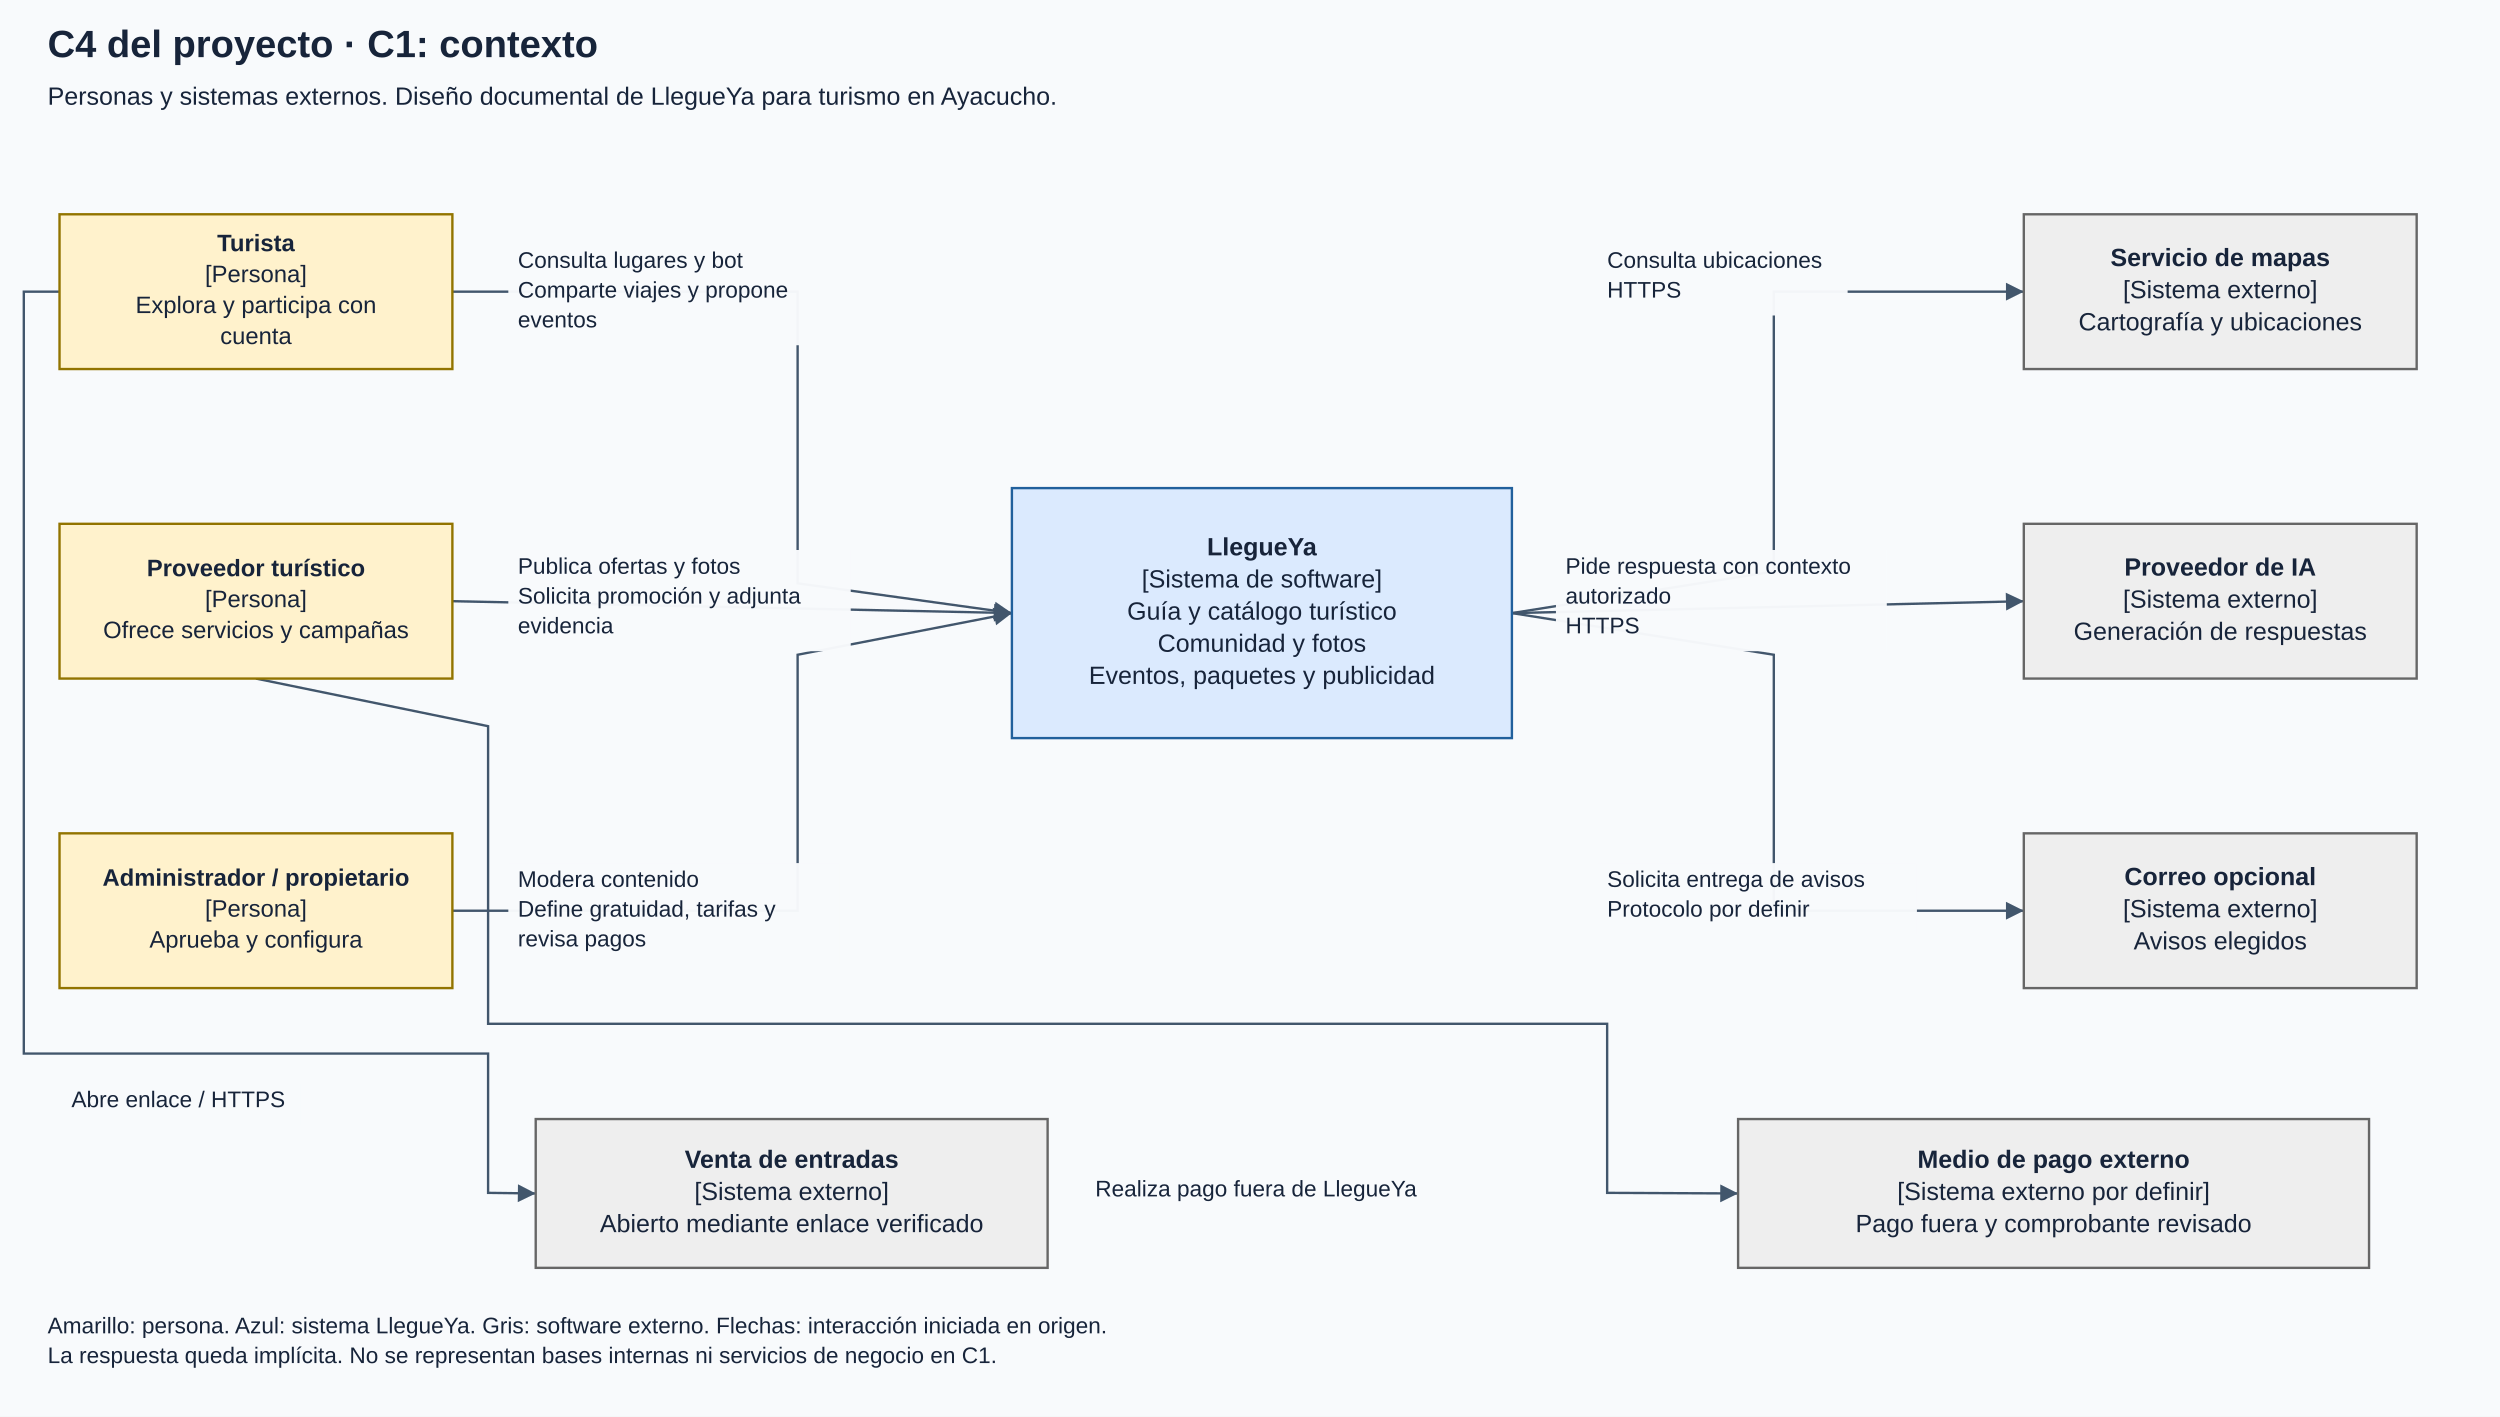
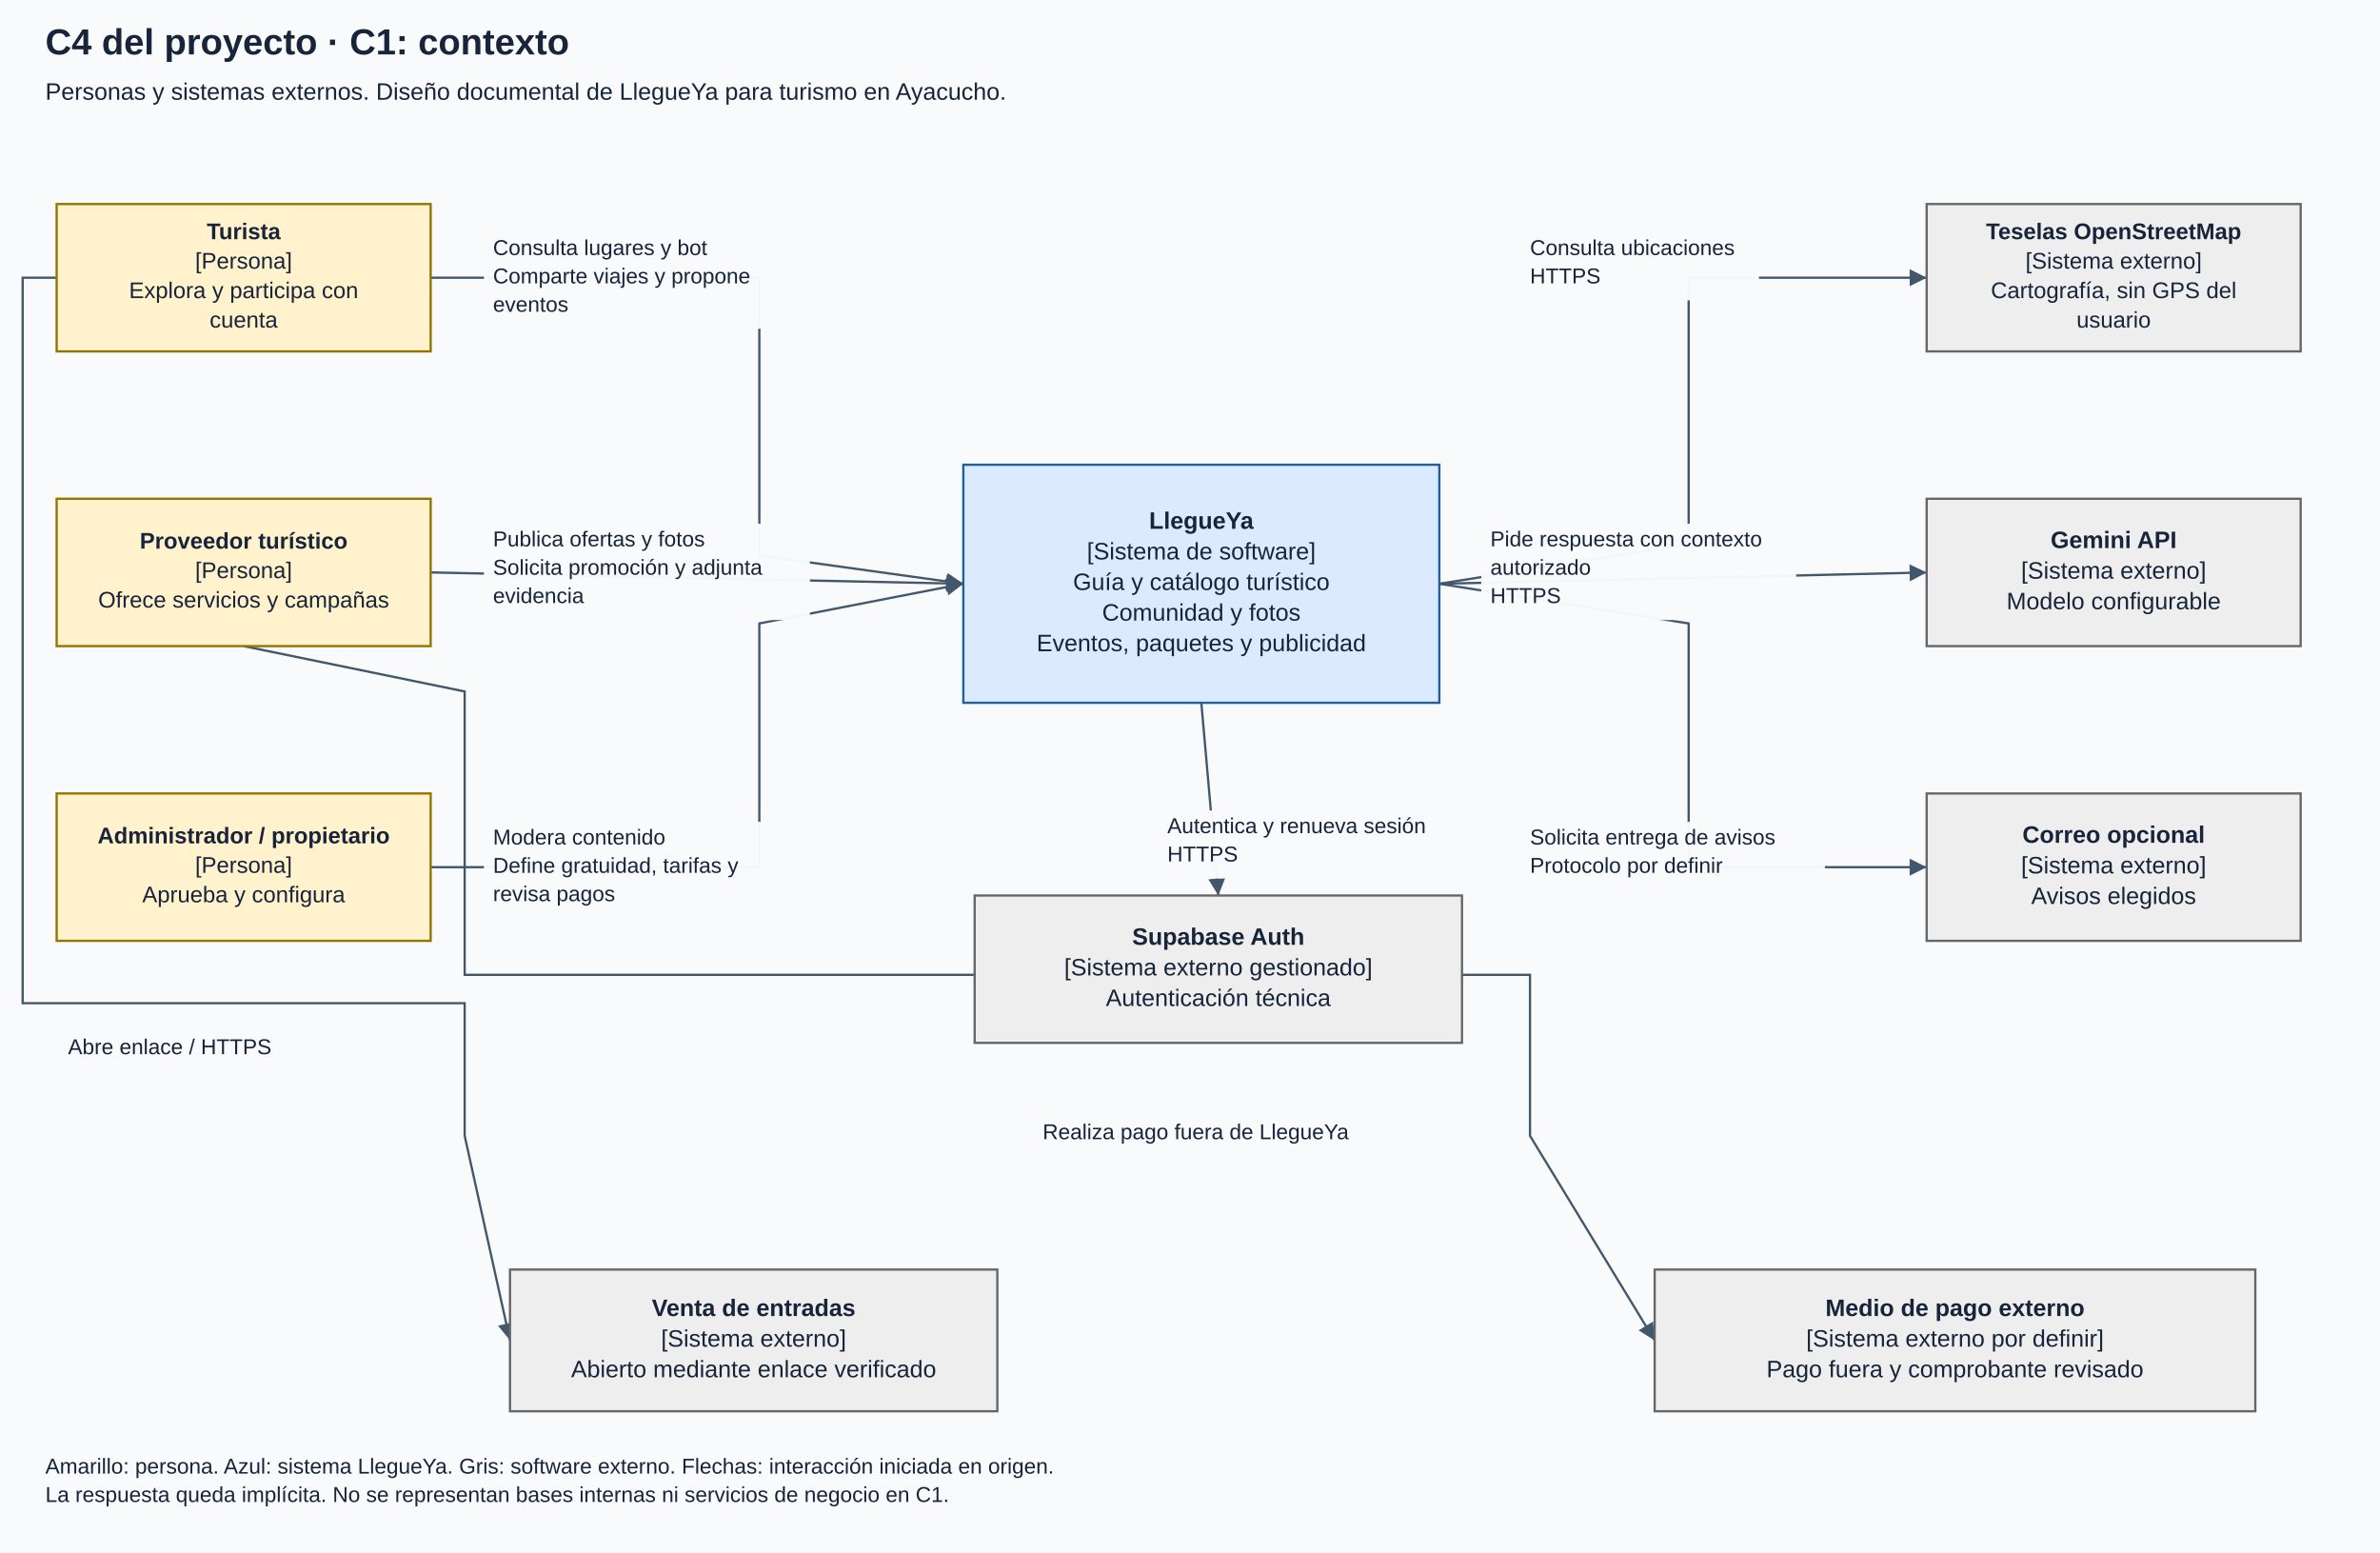
- <svg xmlns="http://www.w3.org/2000/svg" width="2100" height="1190" viewBox="0 0 2100 1190" role="img" aria-label="C4 del proyecto · C1: contexto">
+ <svg xmlns="http://www.w3.org/2000/svg" width="2100" height="1370" viewBox="0 0 2100 1370" role="img" aria-label="C4 del proyecto · C1: contexto">
  <defs>
    <marker id="arrow" viewBox="0 0 12 12" refX="11" refY="6" markerWidth="9" markerHeight="9" orient="auto-start-reverse">
      <path d="M1,1 L11,6 L1,11 Z" fill="#42566c" />
    </marker>
    <marker id="realize" viewBox="0 0 14 14" refX="13" refY="7" markerWidth="12" markerHeight="12" orient="auto-start-reverse">
      <path d="M1,1 L13,7 L1,13 Z" fill="white" stroke="#42566c" stroke-width="1.5" />
    </marker>
  </defs>
  <rect width="100%" height="100%" fill="#f8fafc" />
  <g font-family="Arial, sans-serif" fill="#17243a">
    <text x="40" y="48" font-size="32" text-anchor="start" font-weight="bold">C4 del proyecto · C1: contexto</text>
    <text x="40" y="88" font-size="21" text-anchor="start">Personas y sistemas externos. Diseño documental de LlegueYa para turismo en Ayacucho.</text>
    <path d="M380,245.0 L670,245 L670,490 L850,515.0" fill="none" stroke="#42566c" stroke-width="2" marker-end="url(#arrow)" />
    <path d="M380,505.0 L850,515.0" fill="none" stroke="#42566c" stroke-width="2" marker-end="url(#arrow)" />
    <path d="M380,765.0 L670,765 L670,550 L850,515.0" fill="none" stroke="#42566c" stroke-width="2" marker-end="url(#arrow)" />
    <path d="M1270,515.0 L1490,480 L1490,245 L1700,245.0" fill="none" stroke="#42566c" stroke-width="2" marker-end="url(#arrow)" />
    <path d="M1270,515.0 L1700,505.0" fill="none" stroke="#42566c" stroke-width="2" marker-end="url(#arrow)" />
    <path d="M1270,515.0 L1490,550 L1490,765 L1700,765.0" fill="none" stroke="#42566c" stroke-width="2" marker-end="url(#arrow)" />
-     <path d="M50,245.0 L20,245 L20,885 L410,885 L410,1002 L450,1002.5" fill="none" stroke="#42566c" stroke-width="2" marker-end="url(#arrow)" />
-     <path d="M215.0,570 L410,610 L410,860 L1350,860 L1350,1002 L1460,1002.5" fill="none" stroke="#42566c" stroke-width="2" marker-end="url(#arrow)" />
+     <path d="M50,245.0 L20,245 L20,885 L410,885 L410,1002 L450,1182.5" fill="none" stroke="#42566c" stroke-width="2" marker-end="url(#arrow)" />
+     <path d="M215.0,570 L410,610 L410,860 L1350,860 L1350,1002 L1460,1182.5" fill="none" stroke="#42566c" stroke-width="2" marker-end="url(#arrow)" />
+     <path d="M1060.0,620 L1075.0,790" fill="none" stroke="#42566c" stroke-width="2" marker-end="url(#arrow)" />
    <rect x="50" y="180" width="330" height="130" fill="#fff2cc" stroke="#927400" stroke-width="2" />
    <text x="215.0" y="211.0" font-size="20" text-anchor="middle" font-weight="bold">Turista</text>
    <text x="215.0" y="237.0" font-size="20" text-anchor="middle">[Persona]</text>
    <text x="215.0" y="263.0" font-size="20" text-anchor="middle">Explora y participa con</text>
    <text x="215.0" y="289.0" font-size="20" text-anchor="middle">cuenta</text>
    <rect x="50" y="440" width="330" height="130" fill="#fff2cc" stroke="#927400" stroke-width="2" />
    <text x="215.0" y="484.0" font-size="20" text-anchor="middle" font-weight="bold">Proveedor turístico</text>
    <text x="215.0" y="510.0" font-size="20" text-anchor="middle">[Persona]</text>
    <text x="215.0" y="536.0" font-size="20" text-anchor="middle">Ofrece servicios y campañas</text>
    <rect x="50" y="700" width="330" height="130" fill="#fff2cc" stroke="#927400" stroke-width="2" />
    <text x="215.0" y="744.0" font-size="20" text-anchor="middle" font-weight="bold">Administrador / propietario</text>
    <text x="215.0" y="770.0" font-size="20" text-anchor="middle">[Persona]</text>
    <text x="215.0" y="796.0" font-size="20" text-anchor="middle">Aprueba y configura</text>
    <rect x="850" y="410" width="420" height="210" fill="#dbeafe" stroke="#21609c" stroke-width="2" />
    <text x="1060.0" y="466.5" font-size="21" text-anchor="middle" font-weight="bold">LlegueYa</text>
    <text x="1060.0" y="493.5" font-size="21" text-anchor="middle">[Sistema de software]</text>
    <text x="1060.0" y="520.5" font-size="21" text-anchor="middle">Guía y catálogo turístico</text>
    <text x="1060.0" y="547.5" font-size="21" text-anchor="middle">Comunidad y fotos</text>
    <text x="1060.0" y="574.5" font-size="21" text-anchor="middle">Eventos, paquetes y publicidad</text>
    <rect x="1700" y="180" width="330" height="130" fill="#eeeeee" stroke="#666666" stroke-width="2" />
-     <text x="1865.0" y="223.5" font-size="21" text-anchor="middle" font-weight="bold">Servicio de mapas</text>
-     <text x="1865.0" y="250.5" font-size="21" text-anchor="middle">[Sistema externo]</text>
-     <text x="1865.0" y="277.5" font-size="21" text-anchor="middle">Cartografía y ubicaciones</text>
+     <text x="1865.0" y="211.0" font-size="20" text-anchor="middle" font-weight="bold">Teselas OpenStreetMap</text>
+     <text x="1865.0" y="237.0" font-size="20" text-anchor="middle">[Sistema externo]</text>
+     <text x="1865.0" y="263.0" font-size="20" text-anchor="middle">Cartografía, sin GPS del</text>
+     <text x="1865.0" y="289.0" font-size="20" text-anchor="middle">usuario</text>
    <rect x="1700" y="440" width="330" height="130" fill="#eeeeee" stroke="#666666" stroke-width="2" />
-     <text x="1865.0" y="483.5" font-size="21" text-anchor="middle" font-weight="bold">Proveedor de IA</text>
+     <text x="1865.0" y="483.5" font-size="21" text-anchor="middle" font-weight="bold">Gemini API</text>
    <text x="1865.0" y="510.5" font-size="21" text-anchor="middle">[Sistema externo]</text>
-     <text x="1865.0" y="537.5" font-size="21" text-anchor="middle">Generación de respuestas</text>
+     <text x="1865.0" y="537.5" font-size="21" text-anchor="middle">Modelo configurable</text>
    <rect x="1700" y="700" width="330" height="130" fill="#eeeeee" stroke="#666666" stroke-width="2" />
    <text x="1865.0" y="743.5" font-size="21" text-anchor="middle" font-weight="bold">Correo opcional</text>
    <text x="1865.0" y="770.5" font-size="21" text-anchor="middle">[Sistema externo]</text>
    <text x="1865.0" y="797.5" font-size="21" text-anchor="middle">Avisos elegidos</text>
-     <rect x="450" y="940" width="430" height="125" fill="#eeeeee" stroke="#666666" stroke-width="2" />
-     <text x="665.0" y="981.0" font-size="21" text-anchor="middle" font-weight="bold">Venta de entradas</text>
-     <text x="665.0" y="1008.0" font-size="21" text-anchor="middle">[Sistema externo]</text>
-     <text x="665.0" y="1035.0" font-size="21" text-anchor="middle">Abierto mediante enlace verificado</text>
-     <rect x="1460" y="940" width="530" height="125" fill="#eeeeee" stroke="#666666" stroke-width="2" />
-     <text x="1725.0" y="981.0" font-size="21" text-anchor="middle" font-weight="bold">Medio de pago externo</text>
-     <text x="1725.0" y="1008.0" font-size="21" text-anchor="middle">[Sistema externo por definir]</text>
-     <text x="1725.0" y="1035.0" font-size="21" text-anchor="middle">Pago fuera y comprobante revisado</text>
+     <rect x="450" y="1120" width="430" height="125" fill="#eeeeee" stroke="#666666" stroke-width="2" />
+     <text x="665.0" y="1161.0" font-size="21" text-anchor="middle" font-weight="bold">Venta de entradas</text>
+     <text x="665.0" y="1188.0" font-size="21" text-anchor="middle">[Sistema externo]</text>
+     <text x="665.0" y="1215.0" font-size="21" text-anchor="middle">Abierto mediante enlace verificado</text>
+     <rect x="1460" y="1120" width="530" height="125" fill="#eeeeee" stroke="#666666" stroke-width="2" />
+     <text x="1725.0" y="1161.0" font-size="21" text-anchor="middle" font-weight="bold">Medio de pago externo</text>
+     <text x="1725.0" y="1188.0" font-size="21" text-anchor="middle">[Sistema externo por definir]</text>
+     <text x="1725.0" y="1215.0" font-size="21" text-anchor="middle">Pago fuera y comprobante revisado</text>
+     <rect x="860" y="790" width="430" height="130" fill="#eeeeee" stroke="#666666" stroke-width="2" />
+     <text x="1075.0" y="833.5" font-size="21" text-anchor="middle" font-weight="bold">Supabase Auth</text>
+     <text x="1075.0" y="860.5" font-size="21" text-anchor="middle">[Sistema externo gestionado]</text>
+     <text x="1075.0" y="887.5" font-size="21" text-anchor="middle">Autenticación técnica</text>
    <rect x="427" y="205" width="258.5" height="85" fill="#f8fafc" opacity="0.97" />
    <text x="435" y="225" font-size="19" text-anchor="start">Consulta lugares y bot</text>
    <text x="435" y="250" font-size="19" text-anchor="start">Comparte viajes y propone</text>
    <text x="435" y="275" font-size="19" text-anchor="start">eventos</text>
    <rect x="427" y="462" width="287.6" height="85" fill="#f8fafc" opacity="0.97" />
    <text x="435" y="482" font-size="19" text-anchor="start">Publica ofertas y fotos</text>
    <text x="435" y="507" font-size="19" text-anchor="start">Solicita promoción y adjunta</text>
    <text x="435" y="532" font-size="19" text-anchor="start">evidencia</text>
    <rect x="427" y="725" width="277.9" height="85" fill="#f8fafc" opacity="0.97" />
    <text x="435" y="745" font-size="19" text-anchor="start">Modera contenido</text>
    <text x="435" y="770" font-size="19" text-anchor="start">Define gratuidad, tarifas y</text>
    <text x="435" y="795" font-size="19" text-anchor="start">revisa pagos</text>
    <rect x="1342" y="205" width="210.0" height="60" fill="#f8fafc" opacity="0.97" />
    <text x="1350" y="225" font-size="19" text-anchor="start">Consulta ubicaciones</text>
    <text x="1350" y="250" font-size="19" text-anchor="start">HTTPS</text>
    <rect x="1307" y="462" width="277.9" height="85" fill="#f8fafc" opacity="0.97" />
    <text x="1315" y="482" font-size="19" text-anchor="start">Pide respuesta con contexto</text>
    <text x="1315" y="507" font-size="19" text-anchor="start">autorizado</text>
    <text x="1315" y="532" font-size="19" text-anchor="start">HTTPS</text>
    <rect x="1342" y="725" width="268.2" height="60" fill="#f8fafc" opacity="0.97" />
    <text x="1350" y="745" font-size="19" text-anchor="start">Solicita entrega de avisos</text>
    <text x="1350" y="770" font-size="19" text-anchor="start">Protocolo por definir</text>
    <rect x="52" y="910" width="200.3" height="35" fill="#f8fafc" opacity="0.97" />
    <text x="60" y="930" font-size="19" text-anchor="start">Abre enlace / HTTPS</text>
    <rect x="912" y="985" width="307.0" height="35" fill="#f8fafc" opacity="0.97" />
    <text x="920" y="1005" font-size="19" text-anchor="start">Realiza pago fuera de LlegueYa</text>
-     <text x="40" y="1120" font-size="19" text-anchor="start">Amarillo: persona. Azul: sistema LlegueYa. Gris: software externo. Flechas: interacción iniciada en origen.</text>
-     <text x="40" y="1145" font-size="19" text-anchor="start">La respuesta queda implícita. No se representan bases internas ni servicios de negocio en C1.</text>
+     <rect x="1022" y="715" width="268.2" height="60" fill="#f8fafc" opacity="0.97" />
+     <text x="1030" y="735" font-size="19" text-anchor="start">Autentica y renueva sesión</text>
+     <text x="1030" y="760" font-size="19" text-anchor="start">HTTPS</text>
+     <text x="40" y="1300" font-size="19" text-anchor="start">Amarillo: persona. Azul: sistema LlegueYa. Gris: software externo. Flechas: interacción iniciada en origen.</text>
+     <text x="40" y="1325" font-size="19" text-anchor="start">La respuesta queda implícita. No se representan bases internas ni servicios de negocio en C1.</text>
  </g>
</svg>
